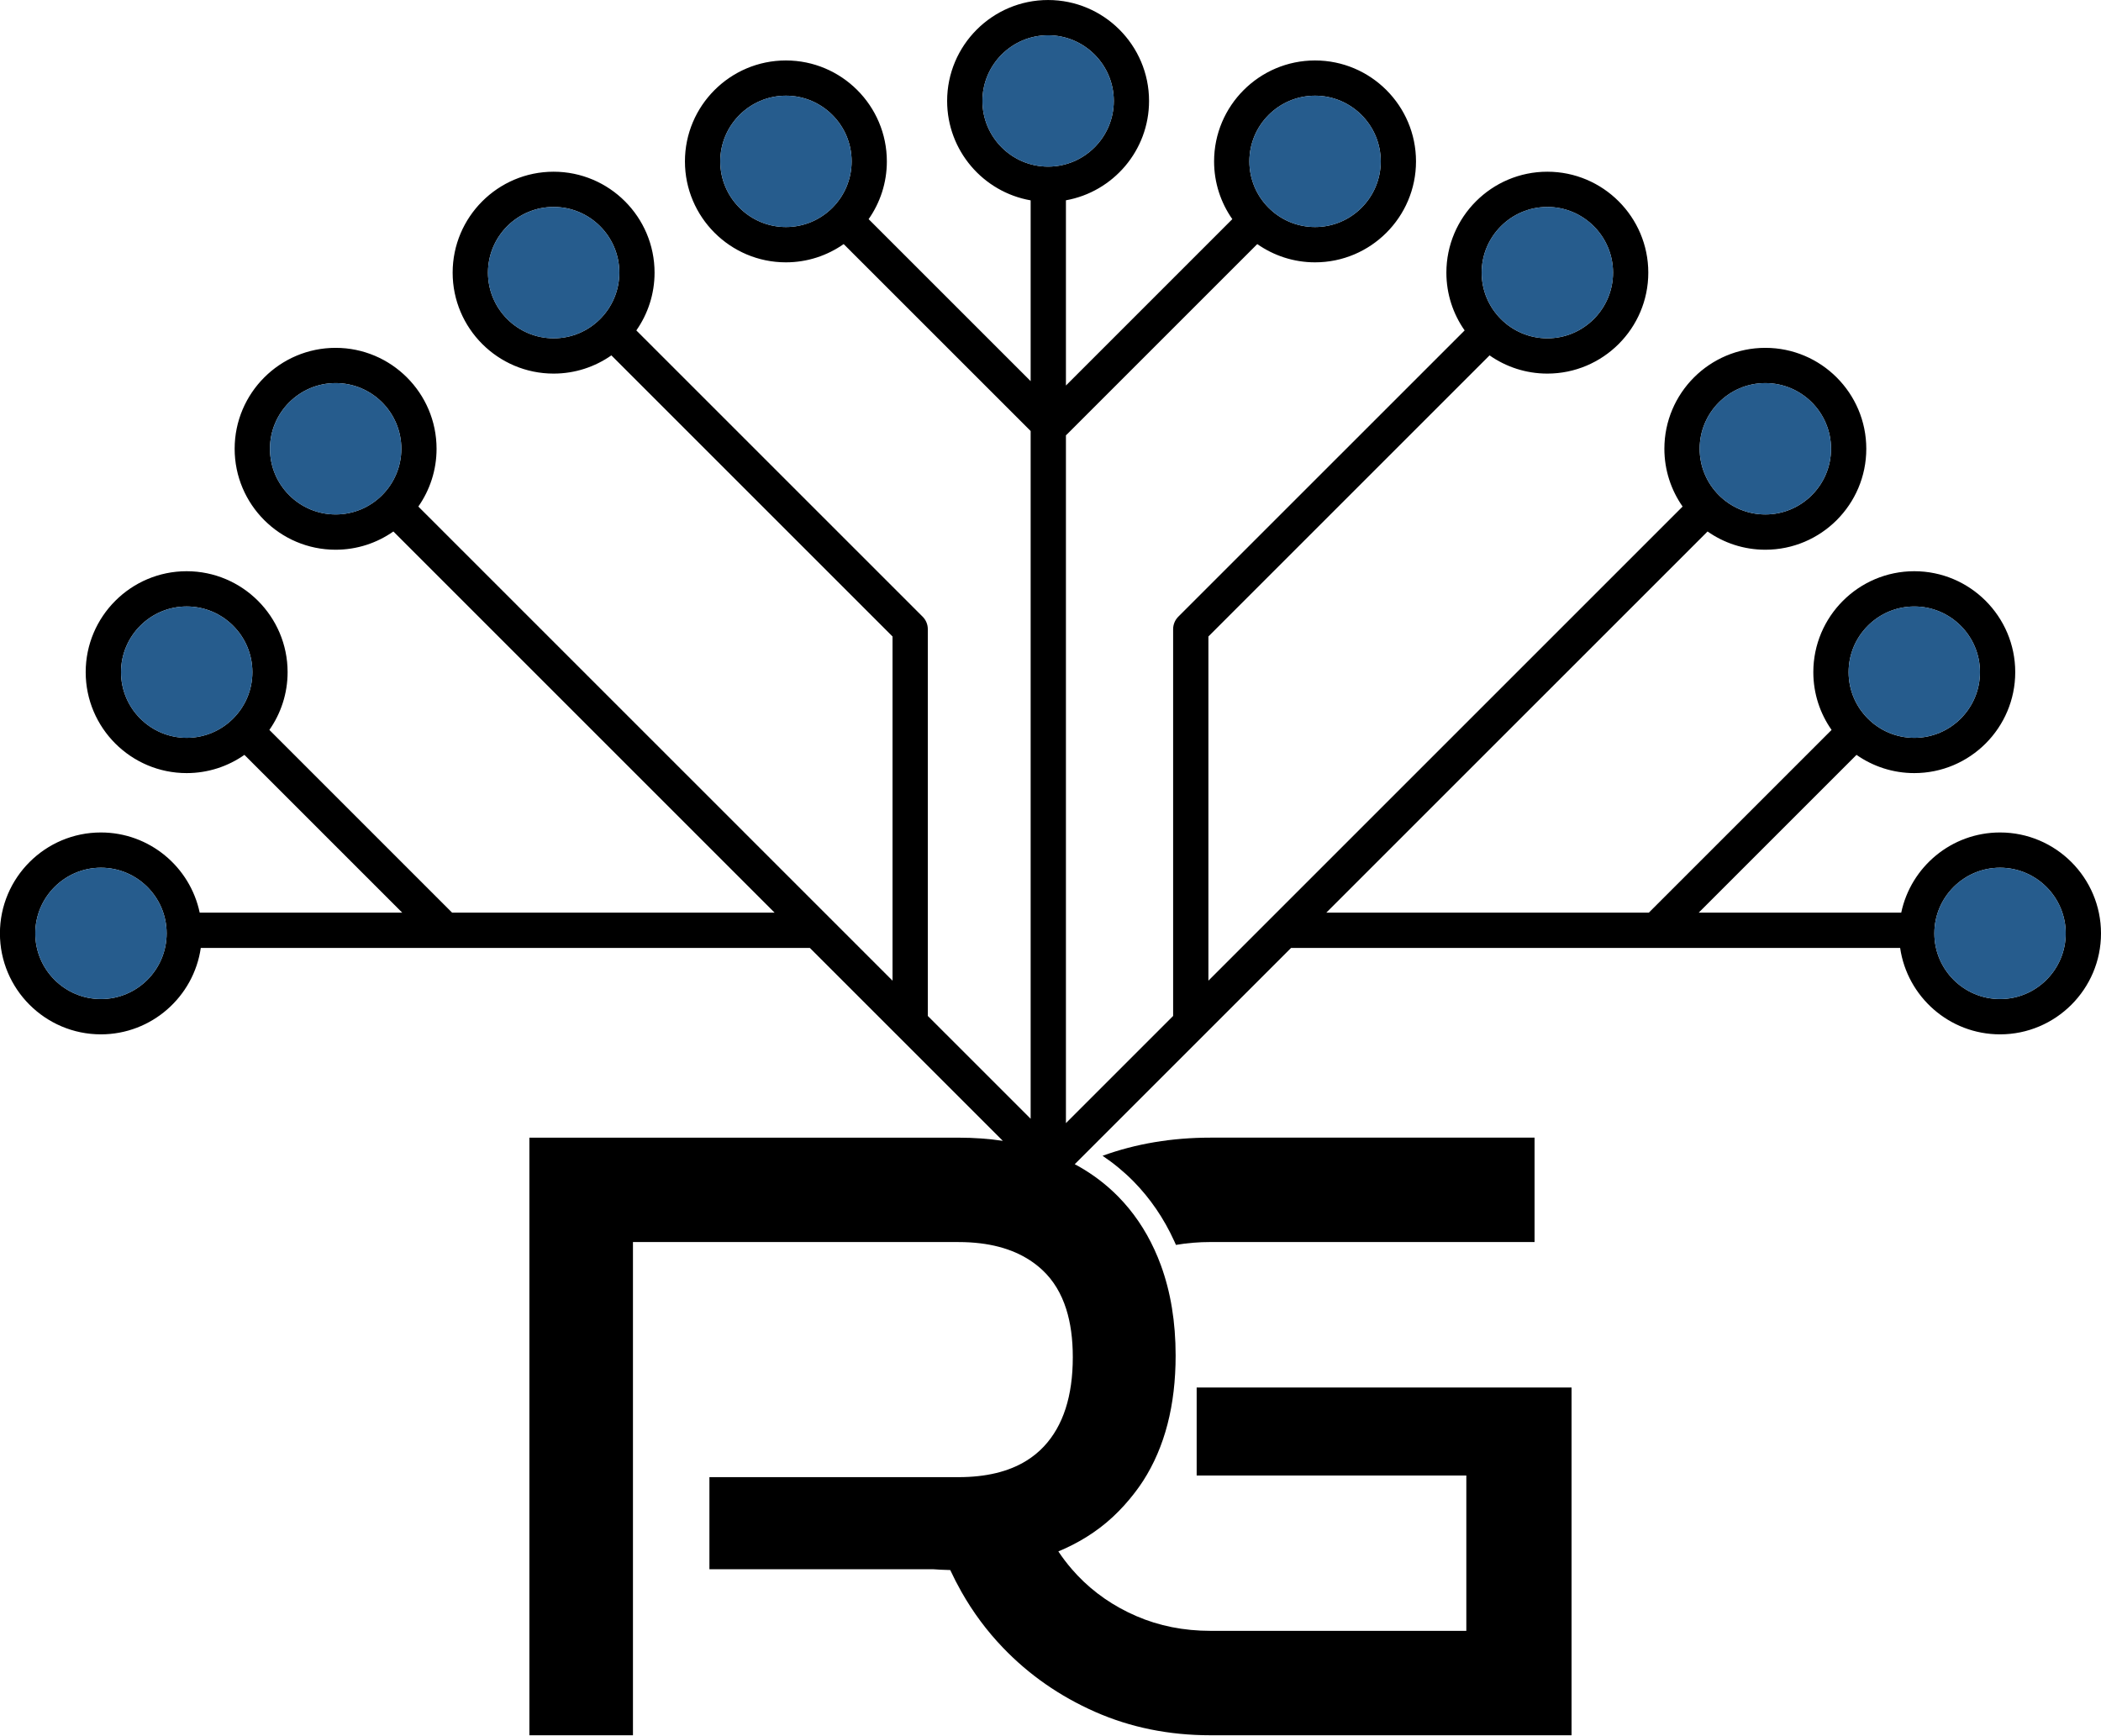
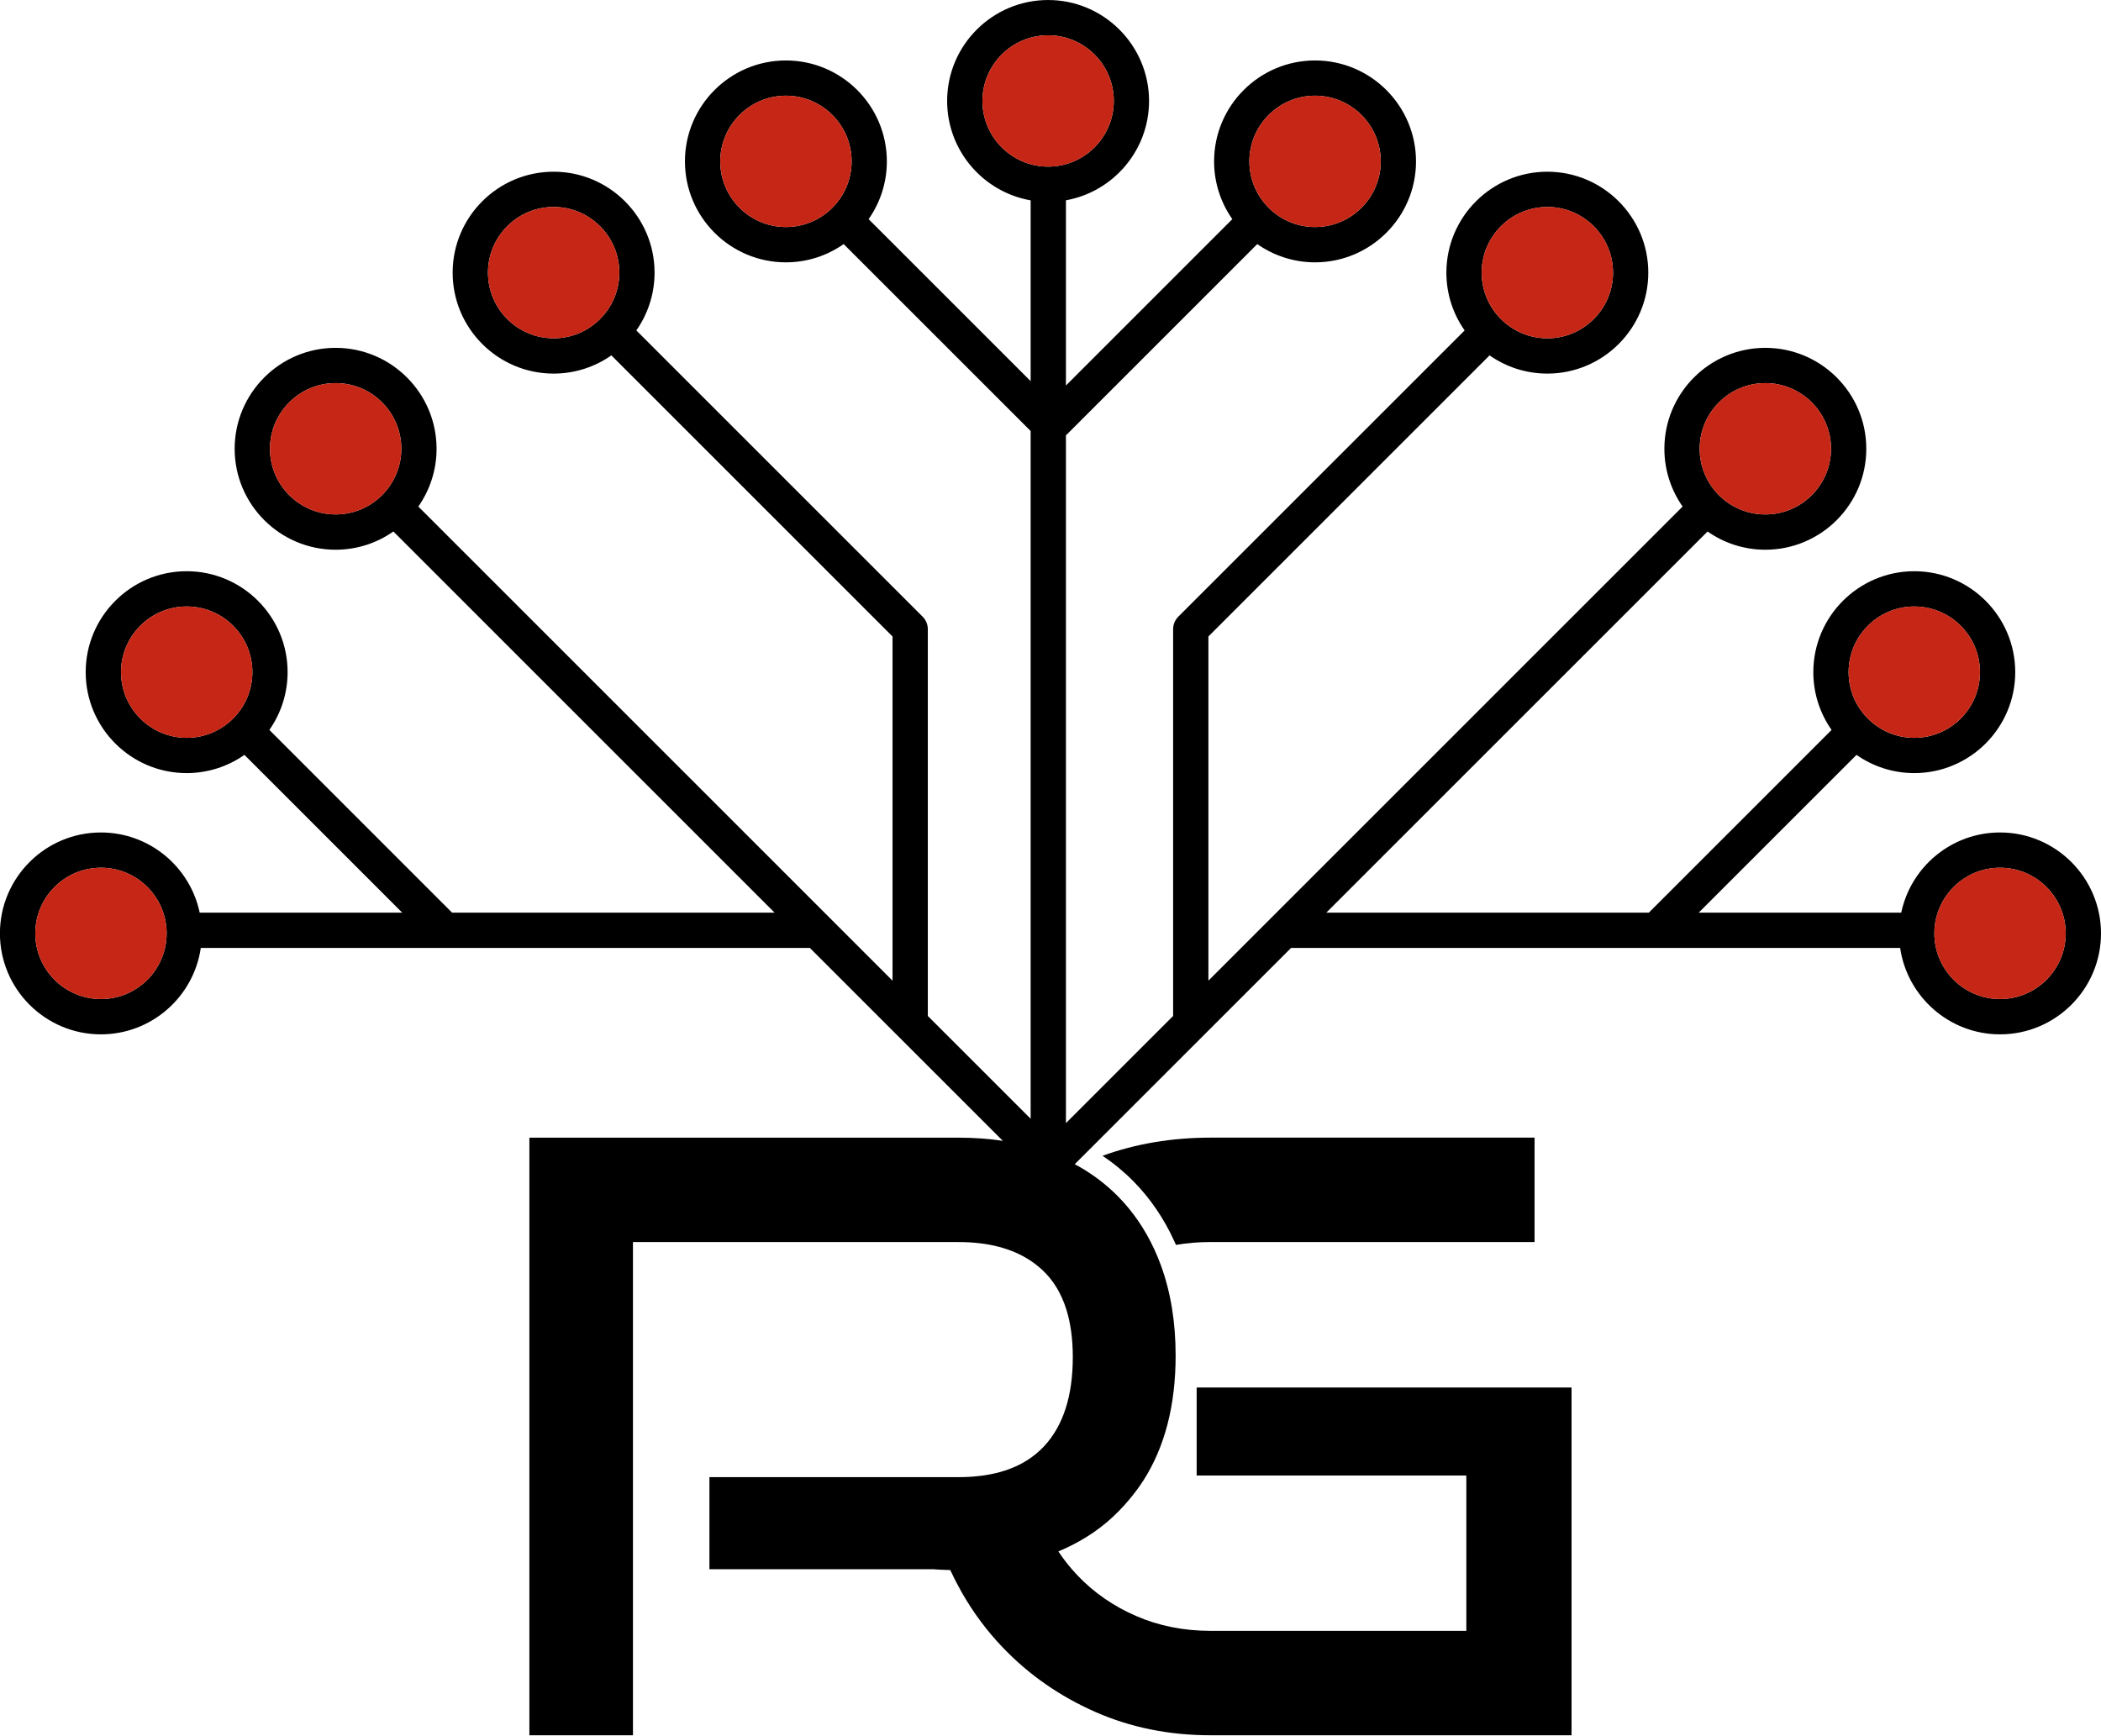
<svg xmlns="http://www.w3.org/2000/svg" id="Layer_1" data-name="Layer 1" viewBox="0 0 1468.41 1212.96">
  <defs>
    <style>
      .cls-1 {
-         fill: #265c8d;
+         fill: #c62615;
      }
    </style>
  </defs>
  <path d="M1098.37,1212.96v-243.05h-262.01v61.49h188.47v108.59h-178.7c-18.77,0-36.1-3.44-52-10.34-15.9-6.89-29.59-16.37-41.08-28.43-1.37-1.44-2.7-2.91-3.99-4.42-3.37-3.89-6.49-8.01-9.37-12.34,13.26-5.5,26.35-13.23,38.01-24.04,11.79-10.92,19.5-22.54,21.26-25.28,15.13-23.55,22.7-52.77,22.7-87.62,0-23.36-3.46-44.44-10.35-63.21-1.34-3.64-2.79-7.18-4.37-10.61-6.52-14.26-15.02-26.71-25.51-37.37-8.19-8.3-17.5-15.39-27.95-21.27-.77-.43-1.56-.84-2.34-1.26l151.19-151.17h425.7c4.95,34.09,34.37,60.4,69.82,60.4,38.9,0,70.56-31.66,70.56-70.56s-31.66-70.56-70.56-70.56c-33.95,0-62.35,24.08-69.06,56.06h-141.56l110.3-110.3c11.45,8.02,25.38,12.74,40.38,12.74,38.9,0,70.56-31.64,70.56-70.56s-31.66-70.56-70.56-70.56-70.56,31.66-70.56,70.56c0,15,4.72,28.93,12.76,40.38l-127.74,127.74h-225.41l266.47-266.46c11.45,8.04,25.37,12.76,40.38,12.76,38.92,0,70.56-31.66,70.56-70.56s-31.64-70.56-70.56-70.56-70.56,31.66-70.56,70.56c0,15,4.74,28.93,12.74,40.38l-331.42,331.42v-240.6l196.5-196.5c11.45,8.02,25.37,12.74,40.38,12.74,38.9,0,70.56-31.66,70.56-70.56s-31.66-70.56-70.56-70.56-70.56,31.66-70.56,70.56c0,15,4.72,28.93,12.76,40.38l-200.12,200.1c-2.31,2.33-3.62,5.46-3.62,8.74v270.36l-74.92,74.92v-480.83c.23-.21.49-.4.72-.63l133.01-133.01c11.45,8.02,25.35,12.76,40.38,12.76,38.9,0,70.56-31.66,70.56-70.56s-31.66-70.56-70.56-70.56-70.56,31.64-70.56,70.56c0,15,4.72,28.93,12.74,40.36l-116.29,116.31v-129.48c32.97-5.9,58.09-34.79,58.09-69.44,0-38.9-31.66-70.56-70.56-70.56s-70.56,31.66-70.56,70.56c0,34.75,25.25,63.68,58.37,69.48v126.37l-113.24-113.24c8.02-11.43,12.74-25.35,12.74-40.36,0-38.92-31.66-70.56-70.56-70.56s-70.56,31.64-70.56,70.56,31.66,70.56,70.56,70.56c15.03,0,28.93-4.74,40.38-12.76l130.68,130.66v480.76l-71.87-71.87v-270.36c0-3.28-1.29-6.41-3.62-8.74l-200.1-200.1c8.02-11.45,12.74-25.38,12.74-40.38,0-38.9-31.64-70.56-70.56-70.56s-70.56,31.66-70.56,70.56,31.66,70.56,70.56,70.56c15.01,0,28.93-4.72,40.38-12.74l196.5,196.5v240.6l-331.42-331.42c8-11.45,12.74-25.37,12.74-40.38,0-38.9-31.66-70.56-70.56-70.56s-70.56,31.66-70.56,70.56,31.64,70.56,70.56,70.56c15,0,28.93-4.72,40.38-12.76l266.44,266.46h-225.39l-127.72-127.74c8-11.45,12.74-25.38,12.74-40.38,0-38.9-31.66-70.56-70.56-70.56s-70.56,31.66-70.56,70.56,31.64,70.56,70.56,70.56c15.01,0,28.93-4.72,40.38-12.74l110.3,110.3h-141.56c-6.71-31.98-35.11-56.06-69.06-56.06-38.9,0-70.56,31.66-70.56,70.56s31.66,70.56,70.56,70.56c35.47,0,64.89-26.31,69.82-60.4h425.7l134.86,134.84c-9.81-1.48-20.13-2.22-30.98-2.22h-299.92v417.72h72.39v-344.75h227.53c5.32,0,10.38.29,15.2.88,18.1,2.19,32.65,8.51,43.7,18.94,7.43,7.03,12.9,16.04,16.38,27.02,3.07,9.67,4.6,20.87,4.6,33.6,0,27.2-6.71,47.98-20.11,62.34-3.67,3.94-7.84,7.33-12.5,10.19-12.32,7.57-28.08,11.36-47.27,11.36h-174.09v64.36h156.28c2.84.22,6.95.48,12.04.58,2.41,5.18,4.99,10.21,7.74,15.08,8.16,14.43,17.87,27.51,29.12,39.21,18.18,18.97,39.64,33.9,64.36,44.82,24.7,10.91,51.61,16.38,80.72,16.38h252.24ZM1397.85,606.55c25.31,0,45.91,20.59,45.91,45.91s-20.59,45.9-45.91,45.9-45.91-20.59-45.91-45.9,20.59-45.91,45.91-45.91ZM1337.92,423.94c25.31,0,45.91,20.59,45.91,45.91s-20.59,45.91-45.91,45.91-45.91-20.59-45.91-45.91,20.59-45.91,45.91-45.91ZM1233.82,267.79c25.31,0,45.91,20.59,45.91,45.91s-20.59,45.91-45.91,45.91-45.91-20.59-45.91-45.91,20.59-45.91,45.91-45.91ZM1081.46,144.67c25.31,0,45.91,20.59,45.91,45.91s-20.59,45.91-45.91,45.91-45.91-20.59-45.91-45.91,20.59-45.91,45.91-45.91ZM919.11,66.89c25.31,0,45.91,20.59,45.91,45.91s-20.59,45.9-45.91,45.9-45.91-20.59-45.91-45.9,20.59-45.91,45.91-45.91ZM549.3,158.7c-25.31,0-45.91-20.59-45.91-45.9s20.59-45.91,45.91-45.91,45.91,20.59,45.91,45.91-20.59,45.9-45.91,45.9ZM386.95,236.48c-25.31,0-45.9-20.59-45.9-45.91s20.59-45.91,45.9-45.91,45.91,20.59,45.91,45.91-20.59,45.91-45.91,45.91ZM234.59,359.6c-25.31,0-45.91-20.59-45.91-45.91s20.59-45.91,45.91-45.91,45.91,20.59,45.91,45.91-20.59,45.91-45.91,45.91ZM130.49,515.75c-25.31,0-45.91-20.59-45.91-45.91s20.59-45.91,45.91-45.91,45.91,20.59,45.91,45.91-20.59,45.91-45.91,45.91ZM70.56,698.36c-25.31,0-45.91-20.59-45.91-45.9s20.59-45.91,45.91-45.91,45.91,20.59,45.91,45.91-20.59,45.9-45.91,45.9ZM686.63,70.56c0-25.31,20.59-45.91,45.91-45.91s45.91,20.59,45.91,45.91-20.59,45.91-45.91,45.91-45.91-20.59-45.91-45.91Z" />
  <path d="M770.6,807.92c7.8,5.25,15.03,11.21,21.56,17.82,11.69,11.87,21.27,25.9,28.48,41.69.42.92.84,1.84,1.25,2.78,7.79-1.34,15.87-2.01,24.24-2.01h226.39v-72.97h-226.39c-27.08,0-52.26,4.23-75.53,12.68Z" />
  <path class="cls-1" d="M1337.92,515.75c25.31,0,45.91-20.59,45.91-45.91s-20.59-45.91-45.91-45.91-45.91,20.59-45.91,45.91,20.59,45.91,45.91,45.91Z" />
  <path class="cls-1" d="M1081.46,236.48c25.31,0,45.91-20.59,45.91-45.91s-20.59-45.91-45.91-45.91-45.91,20.59-45.91,45.91,20.59,45.91,45.91,45.91Z" />
  <path class="cls-1" d="M919.11,158.7c25.31,0,45.91-20.59,45.91-45.9s-20.59-45.91-45.91-45.91-45.91,20.59-45.91,45.91,20.59,45.9,45.91,45.9Z" />
  <path class="cls-1" d="M549.3,66.89c-25.31,0-45.91,20.59-45.91,45.91s20.59,45.9,45.91,45.9,45.91-20.59,45.91-45.9-20.59-45.91-45.91-45.91Z" />
  <path class="cls-1" d="M386.95,144.67c-25.31,0-45.9,20.59-45.9,45.91s20.59,45.91,45.9,45.91,45.91-20.59,45.91-45.91-20.59-45.91-45.91-45.91Z" />
  <path class="cls-1" d="M130.49,423.94c-25.31,0-45.91,20.59-45.91,45.91s20.59,45.91,45.91,45.91,45.91-20.59,45.91-45.91-20.59-45.91-45.91-45.91Z" />
  <path class="cls-1" d="M70.56,606.55c-25.31,0-45.91,20.59-45.91,45.91s20.59,45.9,45.91,45.9,45.91-20.59,45.91-45.9-20.59-45.91-45.91-45.91Z" />
  <path class="cls-1" d="M234.59,267.79c-25.31,0-45.91,20.59-45.91,45.91s20.59,45.91,45.91,45.91,45.91-20.59,45.91-45.91-20.59-45.91-45.91-45.91Z" />
  <path class="cls-1" d="M778.44,70.56c0-25.31-20.59-45.91-45.91-45.91s-45.91,20.59-45.91,45.91,20.59,45.91,45.91,45.91,45.91-20.59,45.91-45.91Z" />
  <path class="cls-1" d="M1233.82,359.6c25.31,0,45.91-20.59,45.91-45.91s-20.59-45.91-45.91-45.91-45.91,20.59-45.91,45.91,20.59,45.91,45.91,45.91Z" />
  <path class="cls-1" d="M1397.85,698.36c25.31,0,45.91-20.59,45.91-45.9s-20.59-45.91-45.91-45.91-45.91,20.59-45.91,45.91,20.59,45.9,45.91,45.9Z" />
</svg>
